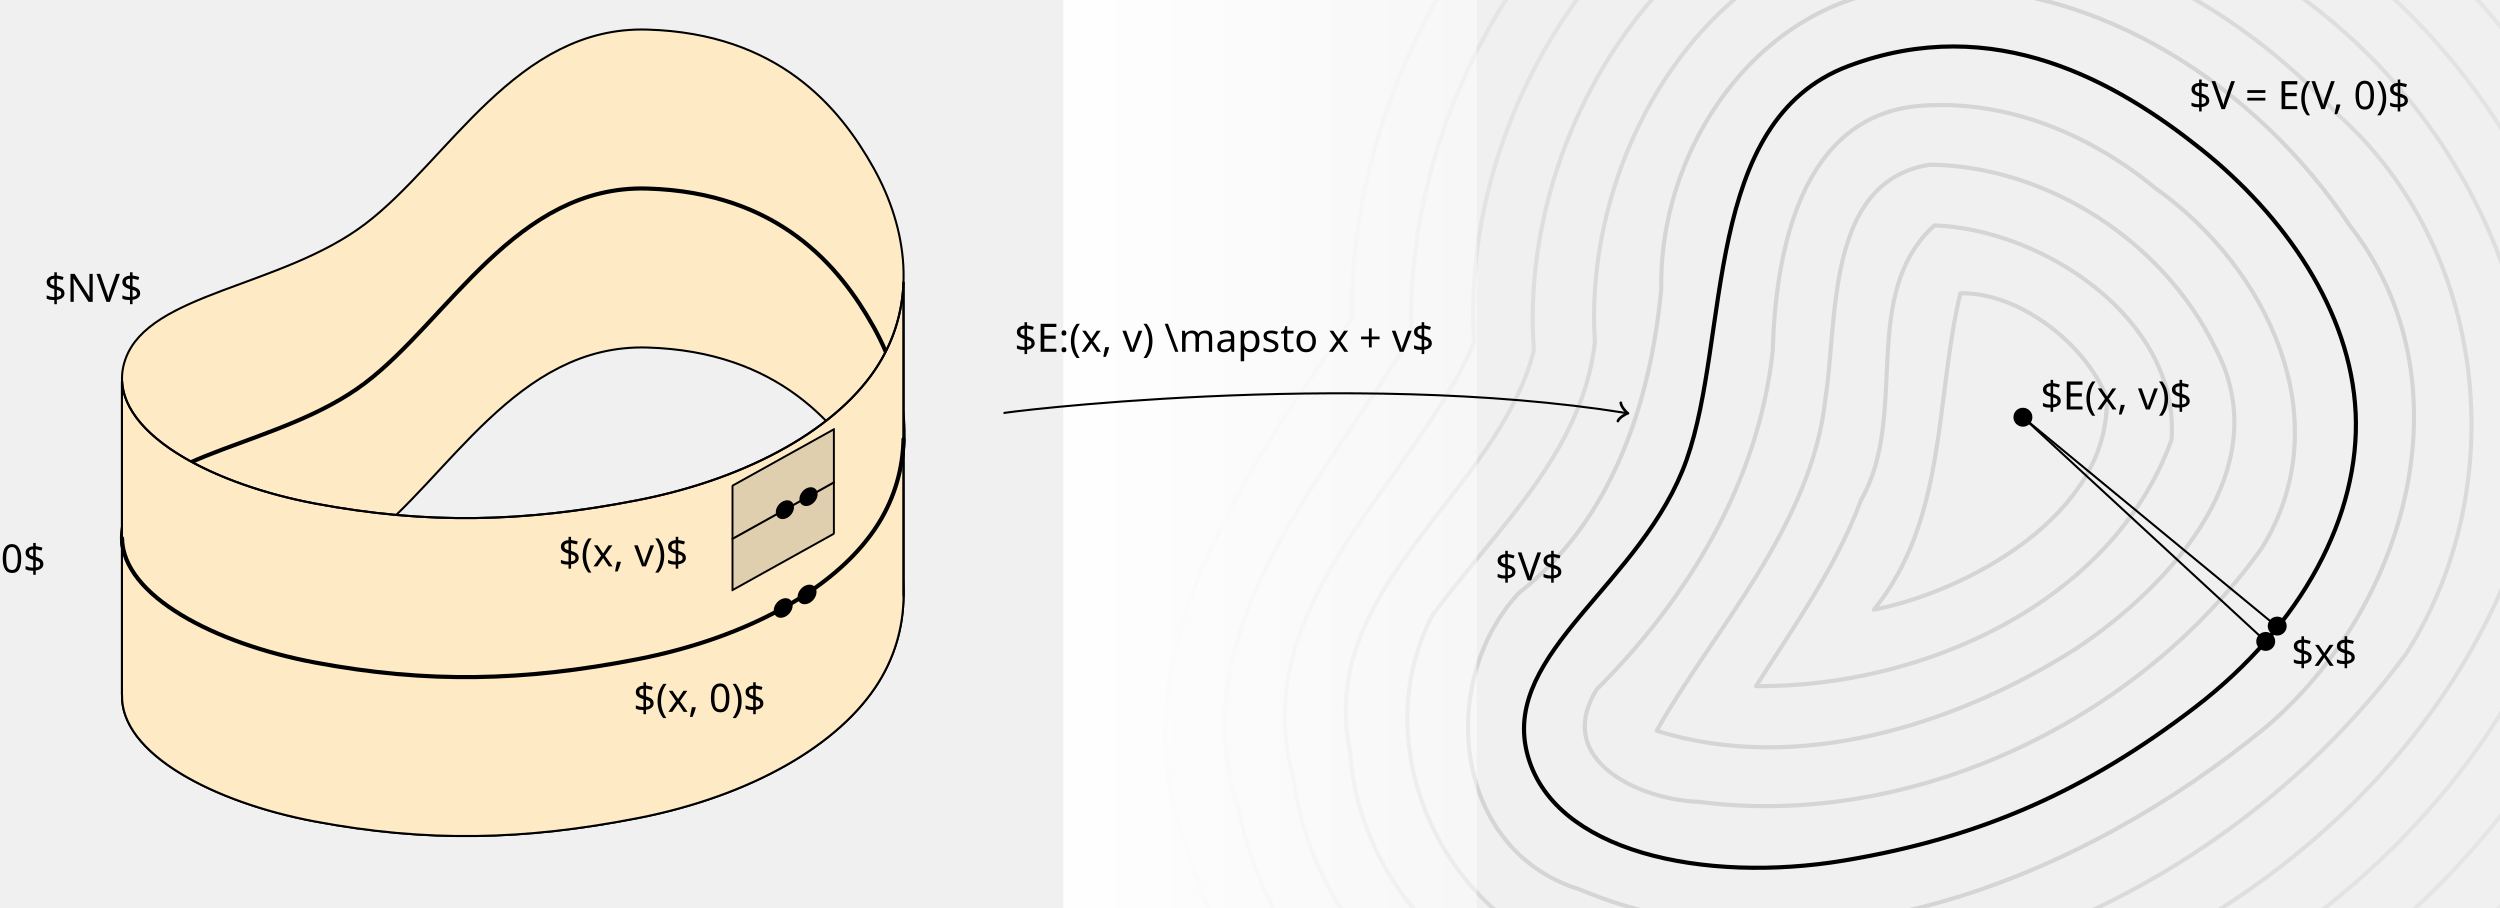
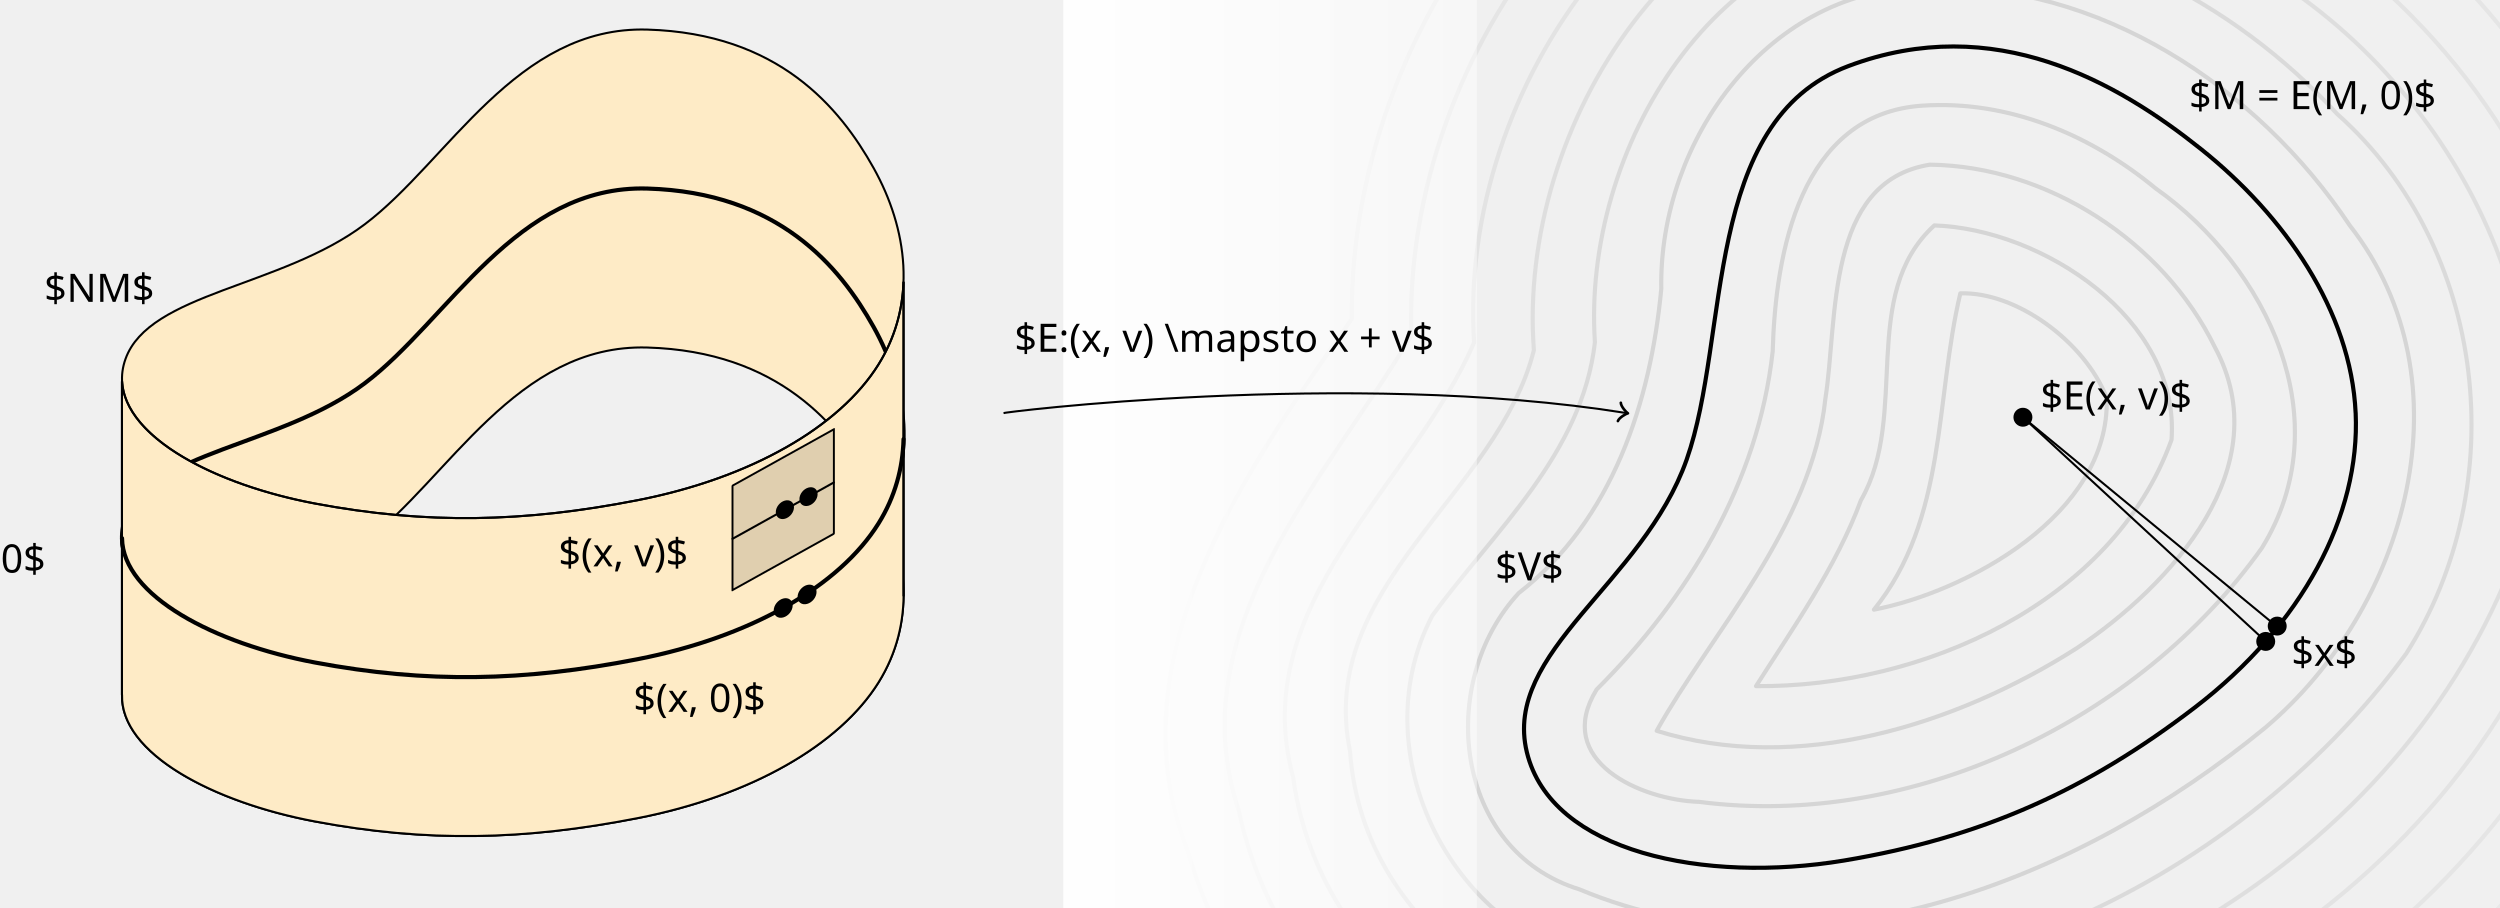
<svg xmlns="http://www.w3.org/2000/svg" xmlns:xlink="http://www.w3.org/1999/xlink" width="168.908mm" height="61.288mm" viewBox="0 0 168.908 61.288" version="1.1" id="svg8">
  <defs id="defs2">
    <linearGradient id="linearGradient955">
      <stop style="stop-color:#ffffff;stop-opacity:0.973" offset="0" id="stop951" />
      <stop style="stop-color:#ffffff;stop-opacity:0.427" offset="1" id="stop953" />
    </linearGradient>
    <marker markerWidth="0.911" markerHeight="1.69" style="overflow:visible;stroke:#000000" refX="0" refY="0" orient="auto-start-reverse" id="marker-arrow-0.5308">
      <g id="g1028" transform="scale(2.153529)">
        <path id="path1026" style="fill:none;stroke:#000000;stroke-width:0.6;stroke-linecap:round;stroke-linejoin:round;stroke-miterlimit:10;stroke-dasharray:none;stroke-opacity:1" d="M -1.554,2.072 C -1.425,1.295 0,0.13 0.389,0 0,-0.13 -1.425,-1.295 -1.554,-2.072" />
      </g>
    </marker>
    <linearGradient xlink:href="#linearGradient955" id="linearGradient957" x1="14.617" y1="261.553" x2="44.817" y2="261.553" gradientUnits="userSpaceOnUse" />
+     <marker markerWidth="0.911" markerHeight="1.690" style="overflow: visible; stroke: black" refX="0" refY="0" orient="auto-start-reverse" id="marker-arrow-0.5308-2">
+       <g id="g885" transform="scale(2.153529)">
+         <path id="path883" style="fill:none;stroke:black;stroke-width:0.6;stroke-linecap:round;stroke-linejoin:round;stroke-miterlimit:10;stroke-dasharray:none;stroke-opacity:1" d="M -1.554,2.072 C -1.425,1.295 0,0.13 0.389,0 0,-0.13 -1.425,-1.295 -1.554,-2.072" />
+       </g>
+     </marker>
+     <marker markerWidth="0.911" markerHeight="1.690" style="overflow: visible; stroke: black" refX="0" refY="0" orient="auto-start-reverse" id="marker-arrow-1.0616">
+       <g id="g926" transform="scale(1.343431)">
+         <path id="path924" style="fill:none;stroke:black;stroke-width:0.6;stroke-linecap:round;stroke-linejoin:round;stroke-miterlimit:10;stroke-dasharray:none;stroke-opacity:1" d="M -1.554,2.072 C -1.425,1.295 0,0.13 0.389,0 0,-0.13 -1.425,-1.295 -1.554,-2.072" />
+       </g>
+     </marker>
+     <marker markerWidth="0.911" markerHeight="1.690" style="overflow: visible; stroke: black" refX="0" refY="0" orient="auto-start-reverse" id="marker-arrow-1.5923999999999998">
+       <g id="g968" transform="scale(1.073399)">
+         <path id="path966" style="fill:none;stroke:black;stroke-width:0.6;stroke-linecap:round;stroke-linejoin:round;stroke-miterlimit:10;stroke-dasharray:none;stroke-opacity:1" d="M -1.554,2.072 C -1.425,1.295 0,0.13 0.389,0 0,-0.13 -1.425,-1.295 -1.554,-2.072" />
+       </g>
+     </marker>
  </defs>
  <g id="layer1" transform="translate(56.69256,-229.401)">
    <path style="color:#000000;overflow:visible;opacity:1;vector-effect:none;fill:#feebc6;fill-opacity:1;stroke:none;stroke-width:0.14;stroke-linecap:round;stroke-linejoin:round;stroke-miterlimit:4;stroke-dasharray:none;stroke-dashoffset:0;stroke-opacity:1;marker-start:none;marker-end:none" d="m -13.366,231.395 c -8.588,0.03 -13.116,8.956 -18.674,13.155 -5.647,4.266 -14.568,4.623 -16.172,9.105 -1.603,4.482 5.232,8.344 12.797,9.766 1.881,0.354 3.7,0.61 5.49,0.773 4.767,-4.605 9.242,-11.54 16.972,-11.313 5.751,0.169 9.512,2.335 12.071,4.955 1.495,-1.164 2.697,-2.447 3.547,-3.809 2.626,-4.211 1.96,-9.177 -0.329,-13.273 -2.289,-4.096 -6.431,-9.094 -15.288,-9.354 -0.138,-0.004 -0.276,-0.006 -0.412,-0.005 z" id="path870" />
    <path d="m -48.123,265.901 a 27.469,15.325 0 0 1 2.204,-6.015" id="path982" style="color:#000000;overflow:visible;opacity:1;vector-effect:none;fill:none;fill-opacity:1;stroke:#000000;stroke-width:0.14;stroke-linecap:round;stroke-linejoin:round;stroke-miterlimit:4;stroke-dasharray:0.14, 0.702;stroke-dashoffset:0;stroke-opacity:1;marker-start:none;marker-end:none" />
    <text id="text1083" xml:space="preserve" style="font-size:2.646px;font-family:'Iosevka Term';-inkscape-font-specification:'Iosevka Term, Normal';text-align:end;text-anchor:end;fill:#000000;fill-opacity:1;stroke:none;stroke-width:0.265" x="-50.165" y="268.082">
      <tspan id="tspan1081" x="-50.165" y="268.082" style="text-align:end;text-anchor:end;stroke-width:0.265">$0$</tspan>
    </text>
    <path style="color:#000000;overflow:visible;opacity:1;vector-effect:none;fill:none;fill-opacity:1;stroke:#000000;stroke-width:0.281;stroke-linecap:round;stroke-linejoin:round;stroke-miterlimit:4;stroke-dasharray:none;stroke-dashoffset:0;stroke-opacity:1;marker-start:none;marker-end:none" d="m 102.463,257.296 c 0.32,6.908 -3.602,14.346 -10.866,19.905 -7.263,5.559 -14.344,8.782 -23.707,10.341 -9.363,1.558 -19.779,-0.52 -21.425,-7.324 -1.646,-6.804 7.854,-11.396 10.8,-19.768 2.947,-8.373 1.026,-22.858 10.922,-26.584 9.897,-3.726 18.226,1.13 23.841,5.619 5.616,4.489 10.113,10.903 10.433,17.811 z" id="circle1127" />
    <circle id="path1129" style="fill:#000000;stroke:none;stroke-width:1" cx="79.982" cy="257.591" r="0.64" />
    <text id="text1133" xml:space="preserve" style="font-size:2.646px;font-family:'Iosevka Term';-inkscape-font-specification:'Iosevka Term, Normal';fill:#000000;fill-opacity:1;stroke:none;stroke-width:0.265" x="91.216" y="236.773">
-       <tspan id="tspan1131" x="91.216" y="236.773" style="stroke-width:0.265">$V = E(V, 0)$</tspan>
+       <tspan id="tspan1131" x="91.216" y="236.773" style="stroke-width:0.265">$M = E(M, 0)$</tspan>
    </text>
    <text y="257.068" x="81.18" style="font-size:2.646px;font-family:'Iosevka Term';-inkscape-font-specification:'Iosevka Term, Normal';fill:#000000;fill-opacity:1;stroke:none;stroke-width:0.265" xml:space="preserve" id="text1147">
      <tspan style="stroke-width:0.265" y="257.068" x="81.18" id="tspan1145">$E(x, v)$</tspan>
    </text>
    <text id="text1153" xml:space="preserve" style="font-size:2.646px;font-family:'Iosevka Term';-inkscape-font-specification:'Iosevka Term, Normal';fill:#000000;fill-opacity:1;stroke:none;stroke-width:0.265" x="98.13" y="274.391">
      <tspan id="tspan1151" x="98.13" y="274.391" style="stroke-width:0.265">$x$</tspan>
    </text>
    <path style="color:#000000;overflow:visible;opacity:1;vector-effect:none;fill:none;fill-opacity:1;stroke:#000000;stroke-width:0.14;stroke-linecap:round;stroke-linejoin:round;stroke-miterlimit:4;stroke-dasharray:none;stroke-dashoffset:0;stroke-opacity:1;marker-start:none;marker-end:none" d="M 97.165,271.754 79.982,257.591" id="path1169" />
    <path id="path1302" d="m 2.662,275.508 c -2.626,4.211 -8.606,7.673 -16.277,9.171 -7.67,1.498 -14.238,1.645 -21.802,0.224 -7.564,-1.422 -14.4,-5.283 -12.797,-9.766 1.603,-4.482 10.525,-4.84 16.172,-9.106 5.647,-4.266 10.229,-13.41 19.086,-13.15 8.857,0.26 12.999,5.257 15.288,9.354 2.289,4.096 2.955,9.062 0.329,13.273 z" style="color:#000000;overflow:visible;opacity:1;vector-effect:none;fill:none;fill-opacity:1;stroke:#000000;stroke-width:0.14;stroke-linecap:round;stroke-linejoin:round;stroke-miterlimit:4;stroke-dasharray:none;stroke-dashoffset:0;stroke-opacity:1;marker-start:none;marker-end:none" />
    <path style="color:#000000;overflow:visible;opacity:1;vector-effect:none;fill:none;fill-opacity:1;stroke:#000000;stroke-width:0.281;stroke-linecap:round;stroke-linejoin:round;stroke-miterlimit:4;stroke-dasharray:none;stroke-dashoffset:0;stroke-opacity:1;marker-start:none;marker-end:none" d="m 2.662,264.767 c -2.626,4.211 -8.606,7.673 -16.277,9.171 -7.67,1.498 -14.238,1.645 -21.802,0.224 -7.564,-1.422 -14.4,-5.283 -12.797,-9.766 1.603,-4.482 10.525,-4.84 16.172,-9.106 5.647,-4.266 10.229,-13.41 19.086,-13.15 8.857,0.26 12.999,5.257 15.288,9.354 2.289,4.096 2.955,9.062 0.329,13.273 z" id="path1304" />
    <path id="path876" d="m 4.355,248.479 -0.006,8.5e-4 c -0.071,1.901 -0.592,3.788 -1.687,5.544 -2.626,4.211 -8.607,7.673 -16.277,9.171 -7.67,1.498 -14.238,1.645 -21.802,0.223 -6.69,-1.258 -12.81,-4.424 -13.025,-8.24 l -0.01,0.002 v 21.165 l 0.006,-7.9e-4 c -0.116,3.957 6.155,7.264 13.03,8.556 7.564,1.422 14.132,1.275 21.802,-0.223 7.67,-1.498 13.651,-4.96 16.277,-9.171 1.24,-1.988 1.745,-4.145 1.693,-6.298 z" style="color:#000000;overflow:visible;opacity:1;vector-effect:none;fill:#feebc6;fill-opacity:1;stroke:black;stroke-width:0.14;stroke-linecap:round;stroke-linejoin:round;stroke-miterlimit:4;stroke-dasharray:none;stroke-dashoffset:0;stroke-opacity:1;marker-start:none;marker-end:none" />
    <path id="path1306" d="m 2.662,254.027 c -2.626,4.211 -8.606,7.673 -16.277,9.171 -7.67,1.498 -14.238,1.645 -21.802,0.224 -7.564,-1.422 -14.4,-5.283 -12.797,-9.766 1.603,-4.482 10.525,-4.84 16.172,-9.106 5.647,-4.266 10.229,-13.41 19.086,-13.15 8.857,0.26 12.999,5.257 15.288,9.354 2.289,4.096 2.955,9.062 0.329,13.273 z" style="color:#000000;overflow:visible;opacity:1;vector-effect:none;fill:none;fill-opacity:1;stroke:#000000;stroke-width:0.14;stroke-linecap:round;stroke-linejoin:round;stroke-miterlimit:4;stroke-dasharray:none;stroke-dashoffset:0;stroke-opacity:1;marker-start:none;marker-end:none" />
    <path style="color:#000000;overflow:visible;opacity:1;vector-effect:none;fill:#ffffff;fill-opacity:1;stroke:#000000;stroke-width:0.14;stroke-linecap:round;stroke-linejoin:round;stroke-miterlimit:4;stroke-dasharray:none;stroke-dashoffset:0;stroke-opacity:1;marker-start:none;marker-end:none" d="M 4.354,269.646 V 248.482" id="path1356" />
    <path id="path1358" d="M -48.453,276.347 V 255.183" style="color:#000000;overflow:visible;opacity:1;vector-effect:none;fill:#ffffff;fill-opacity:1;stroke:#000000;stroke-width:0.14;stroke-linecap:round;stroke-linejoin:round;stroke-miterlimit:4;stroke-dasharray:none;stroke-dashoffset:0;stroke-opacity:1;marker-start:none;marker-end:none" />
    <path style="color:#000000;overflow:visible;opacity:1;vector-effect:none;fill:none;fill-opacity:1;stroke:#000000;stroke-width:0.281;stroke-linecap:round;stroke-linejoin:round;stroke-miterlimit:4;stroke-dasharray:none;stroke-dashoffset:0;stroke-opacity:1;marker-start:none;marker-end:none" d="m -48.448,265.765 c 0.054,3.886 6.249,7.122 13.03,8.397 7.564,1.422 14.132,1.275 21.802,-0.223 7.67,-1.498 13.651,-4.96 16.277,-9.171 1.124,-1.803 1.643,-3.744 1.692,-5.696" id="path1395" />
    <path id="path1429" d="M 96.387,272.737 79.982,257.591" style="color:#000000;overflow:visible;opacity:1;vector-effect:none;fill:none;fill-opacity:1;stroke:#000000;stroke-width:0.14;stroke-linecap:round;stroke-linejoin:round;stroke-miterlimit:4;stroke-dasharray:none;stroke-dashoffset:0;stroke-opacity:1;marker-start:none;marker-end:none" />
    <circle r="0.64" cy="272.737" cx="96.387" style="fill:#000000;stroke:none;stroke-width:1" id="circle1431" />
    <ellipse cy="269.466" cx="-3.911" style="fill:#000000;stroke:none;stroke-width:1.017" id="circle1433" rx="0.663" ry="0.64" transform="matrix(0.9659258,-0.258819,0,1,0,0)" />
    <text id="text1437" xml:space="preserve" style="font-size:2.646px;font-family:'Iosevka Term';-inkscape-font-specification:'Iosevka Term, Normal';fill:#000000;fill-opacity:1;stroke:none;stroke-width:0.265" x="-13.889" y="277.497">
      <tspan id="tspan1435" x="-13.889" y="277.497" style="stroke-width:0.265">$(x, 0)$</tspan>
    </text>
    <rect style="color:#000000;overflow:visible;opacity:1;vector-effect:none;fill:#000000;fill-opacity:0.12;stroke:#000000;stroke-width:0.15;stroke-linecap:round;stroke-linejoin:round;stroke-miterlimit:4;stroke-dasharray:none;stroke-dashoffset:0;stroke-opacity:1;marker-start:none;marker-end:none" id="rect1493" width="7.837" height="7.056" x="-8.241" y="258.208" transform="matrix(0.8739418,-0.4860307,0,1,0,0)" />
    <ellipse id="circle1449" style="fill:#000000;stroke:none;stroke-width:1.017" cx="-3.792" cy="262.855" rx="0.636" ry="0.614" transform="matrix(0.9659258,-0.258819,0,1,0,0)" />
    <text y="267.668" x="-18.955" style="font-size:2.646px;font-family:'Iosevka Term';-inkscape-font-specification:'Iosevka Term, Normal';fill:#000000;fill-opacity:1;stroke:none;stroke-width:0.265" xml:space="preserve" id="text1453">
      <tspan style="stroke-width:0.265" y="267.668" x="-18.955" id="tspan1451">$(x, v)$</tspan>
    </text>
    <path style="color:#000000;overflow:visible;opacity:1;vector-effect:none;fill:#000000;fill-opacity:0.12;stroke:#000000;stroke-width:0.14;stroke-linecap:round;stroke-linejoin:round;stroke-miterlimit:4;stroke-dasharray:none;stroke-dashoffset:0;stroke-opacity:1;marker-start:none;marker-end:none" d="m -7.202,265.805 6.849,-3.809" id="path1497" />
    <circle id="circle901" style="fill:#000000;stroke:none;stroke-width:1" cx="97.163" cy="271.702" r="0.64" />
    <ellipse transform="matrix(0.9659258,-0.258819,0,1,0,0)" ry="0.64" rx="0.663" id="ellipse903" style="fill:#000000;stroke:none;stroke-width:1.017" cx="-2.241" cy="268.984" />
    <ellipse transform="matrix(0.9659258,-0.258819,0,1,0,0)" ry="0.614" rx="0.636" cy="262.401" cx="-2.14" style="fill:#000000;stroke:none;stroke-width:1.017" id="ellipse907" />
    <text id="text864" xml:space="preserve" style="font-size:2.646px;font-family:'Iosevka Term';-inkscape-font-specification:'Iosevka Term, Normal';fill:#000000;fill-opacity:1;stroke:none;stroke-width:0.265" x="-53.694" y="249.799">
-       <tspan id="tspan862" x="-53.694" y="249.799" style="stroke-width:0.265">$NV$</tspan>
+       <tspan id="tspan862" x="-53.694" y="249.799" style="stroke-width:0.265">$NM$</tspan>
    </text>
    <text id="text878" xml:space="preserve" style="font-size:2.646px;font-family:'Iosevka Term';-inkscape-font-specification:'Iosevka Term, Normal';fill:#000000;fill-opacity:1;stroke:none;stroke-width:0.265" x="44.334" y="268.614">
      <tspan id="tspan876" x="44.334" y="268.614" style="stroke-width:0.265">$V$</tspan>
    </text>
    <g id="g909" style="opacity:0.115">
      <path id="path866" d="m 73.213,236.537 c -8.299,0.54 -9.954,9.988 -10.137,16.604 -0.975,8.869 -5.724,16.683 -11.893,22.842 -2.978,4.829 2.992,7.473 6.92,7.594 14.405,1.873 29.711,-5.481 38.027,-17.158 5.324,-8.617 0.383,-18.944 -7.18,-24.289 -4.401,-3.636 -9.958,-5.971 -15.738,-5.592 z" style="color:#000000;overflow:visible;opacity:1;vector-effect:none;fill:none;fill-opacity:1;stroke:#000000;stroke-width:0.281;stroke-linecap:round;stroke-linejoin:round;stroke-miterlimit:4;stroke-dasharray:none;stroke-dashoffset:0;stroke-opacity:1;marker-start:none;marker-end:none" />
      <path id="path873" d="m 73.695,240.527 c -7.084,1.138 -6.206,10.476 -7.061,15.82 -0.895,8.611 -7.779,15.913 -11.395,22.43 9.466,2.973 20.2,-0.369 28.371,-5.576 6.412,-4.274 13.705,-12.282 9.33,-20.365 -3.479,-7.122 -11.305,-12.213 -19.246,-12.309 z" style="color:#000000;overflow:visible;opacity:1;vector-effect:none;fill:none;fill-opacity:1;stroke:#000000;stroke-width:0.281;stroke-linecap:round;stroke-linejoin:round;stroke-miterlimit:4;stroke-dasharray:none;stroke-dashoffset:0;stroke-opacity:1;marker-start:none;marker-end:none" />
      <path id="path879" d="m 73.998,244.631 c -5.143,4.698 -1.639,12.798 -4.961,18.57 -1.667,4.52 -4.613,8.657 -7.088,12.557 11.202,0.099 24.089,-5.608 28.074,-16.645 0.594,-8.18 -8.749,-14.236 -16.025,-14.482 z" style="color:#000000;overflow:visible;opacity:1;vector-effect:none;fill:none;fill-opacity:1;stroke:#000000;stroke-width:0.281;stroke-linecap:round;stroke-linejoin:round;stroke-miterlimit:4;stroke-dasharray:none;stroke-dashoffset:0;stroke-opacity:1;marker-start:none;marker-end:none" />
      <path id="path885" d="m 75.754,249.223 c -1.714,7.182 -0.894,15.254 -5.838,21.369 6.144,-1.185 15.967,-6.349 15.729,-14.311 -1.472,-3.782 -6.119,-7.188 -9.891,-7.059 z" style="color:#000000;overflow:visible;opacity:1;vector-effect:none;fill:none;fill-opacity:1;stroke:#000000;stroke-width:0.281;stroke-linecap:round;stroke-linejoin:round;stroke-miterlimit:4;stroke-dasharray:none;stroke-dashoffset:0;stroke-opacity:1;marker-start:none;marker-end:none" />
      <path id="path891" d="m 73.555,228.549 c -10.664,-0.105 -18.182,10.297 -18.005,20.35 -0.717,7.65 -3.289,15.629 -9.628,20.568 -5.581,6.022 -4.447,17.392 4.105,20.025 15.788,6.62 33.918,-0.726 46.32,-10.92 9.583,-8.077 13.956,-23.385 5.719,-33.938 -6.247,-9.381 -16.953,-16.455 -28.512,-16.086 z" style="color:#000000;overflow:visible;opacity:1;vector-effect:none;fill:none;fill-opacity:1;stroke:#000000;stroke-width:0.281;stroke-linecap:round;stroke-linejoin:round;stroke-miterlimit:4;stroke-dasharray:none;stroke-dashoffset:0;stroke-opacity:1;marker-start:none;marker-end:none" />
      <path id="path897" d="m 73.547,224.549 c -14.264,-0.289 -23.356,14.979 -22.482,27.977 -0.86,7.545 -6.809,12.741 -10.988,18.471 -5.065,9.665 1.912,22.611 12.758,23.66 19.716,4.873 41.354,-5.135 53.049,-21.105 7.226,-11.344 5.491,-27.421 -4.67,-36.451 -7.027,-7.64 -17.123,-12.885 -27.666,-12.551 z" style="color:#000000;overflow:visible;opacity:0.785;vector-effect:none;fill:none;fill-opacity:1;stroke:#000000;stroke-width:0.281;stroke-linecap:round;stroke-linejoin:round;stroke-miterlimit:4;stroke-dasharray:none;stroke-dashoffset:0;stroke-opacity:1;marker-start:none;marker-end:none" />
      <path style="color:#000000;overflow:visible;opacity:0.644;vector-effect:none;fill:none;fill-opacity:1;stroke:#000000;stroke-width:0.281;stroke-linecap:round;stroke-linejoin:round;stroke-miterlimit:4;stroke-dasharray:none;stroke-dashoffset:0;stroke-opacity:1;marker-start:none;marker-end:none" d="m 73.559,220.549 c -16.53,-0.311 -27.763,17.258 -26.617,32.51 -2.422,9.711 -14.712,15.962 -12.426,27.076 0.866,12.578 13.857,20.221 25.566,19.629 21.626,1.117 44.638,-11.435 52.82,-31.91 5.012,-15.498 -3.429,-32.509 -17.023,-40.545 -6.557,-4.366 -14.397,-7.001 -22.32,-6.76 z" id="path925" />
      <path style="color:#000000;overflow:visible;opacity:0.491;vector-effect:none;fill:none;fill-opacity:1;stroke:#000000;stroke-width:0.281;stroke-linecap:round;stroke-linejoin:round;stroke-miterlimit:4;stroke-dasharray:none;stroke-dashoffset:0;stroke-opacity:1;marker-start:none;marker-end:none" d="m 73.564,216.549 c -18.365,-0.284 -31.788,18.711 -30.662,35.988 -4.125,9.604 -15.418,17.694 -12.229,29.357 2.071,15.443 19.325,23.813 33.648,21.914 23.696,-0.605 48.642,-16.294 53.703,-40.465 3.589,-24.929 -20.354,-47.276 -44.461,-46.795 z" id="path931" />
      <path style="color:#000000;overflow:visible;opacity:0.415;vector-effect:none;fill:none;fill-opacity:1;stroke:#000000;stroke-width:0.281;stroke-linecap:round;stroke-linejoin:round;stroke-miterlimit:4;stroke-dasharray:none;stroke-dashoffset:0;stroke-opacity:1;marker-start:none;marker-end:none" d="m 73.561,212.549 c -20.404,-0.285 -35.513,20.319 -34.9,39.523 -5.752,9.643 -15.737,19.902 -11.65,32.125 3.751,17.811 24.331,26.519 41.002,23.416 25.154,-1.929 50.827,-20.162 54.262,-46.328 2.021,-26.33 -23.165,-49.242 -48.713,-48.736 z" id="path937" />
      <path style="color:#000000;overflow:visible;opacity:0.299;vector-effect:none;fill:none;fill-opacity:1;stroke:#000000;stroke-width:0.281;stroke-linecap:round;stroke-linejoin:round;stroke-miterlimit:4;stroke-dasharray:none;stroke-dashoffset:0;stroke-opacity:1;marker-start:none;marker-end:none" d="m 73.553,208.549 c -21.98,-0.265 -39.156,21.367 -38.91,42.389 -7.156,10.241 -16.231,22.954 -11.066,36.033 5.579,19.497 28.651,28.477 47.297,24.389 26.599,-2.905 52.898,-23.372 55.475,-51.188 1.251,-28.067 -25.461,-52.153 -52.795,-51.623 z" id="path943" />
    </g>
    <rect style="color:#000000;overflow:visible;opacity:1;vector-effect:none;fill:url(#linearGradient957);fill-opacity:1;stroke:none;stroke-width:0.14;stroke-linecap:butt;stroke-linejoin:miter;stroke-miterlimit:4;stroke-dasharray:none;stroke-dashoffset:0;stroke-opacity:1;marker-start:none;marker-end:none" id="rect949" width="27.938" height="78.893" x="15.149" y="223.371" />
    <path style="color:#000000;overflow:visible;opacity:1;vector-effect:none;fill:none;fill-opacity:1;stroke:#000000;stroke-width:0.14;stroke-linecap:round;stroke-linejoin:round;stroke-miterlimit:4;stroke-dasharray:none;stroke-dashoffset:0;stroke-opacity:1;marker-start:none;marker-end:url(#marker-arrow-0.5308)" d="m 11.17,257.306 c -0.734,0.025 23.225,-3.011 42.009,0" id="path1024" />
    <text id="text1043" xml:space="preserve" style="font-size:2.646px;font-family:'Iosevka Term';-inkscape-font-specification:'Iosevka Term, Normal';fill:#000000;fill-opacity:1;stroke:none;stroke-width:0.265" x="11.857" y="253.169">
      <tspan id="tspan1041" x="11.857" y="253.169" style="stroke-width:0.265">$E:(x, v) \mapsto x + v$</tspan>
    </text>
  </g>
</svg>
